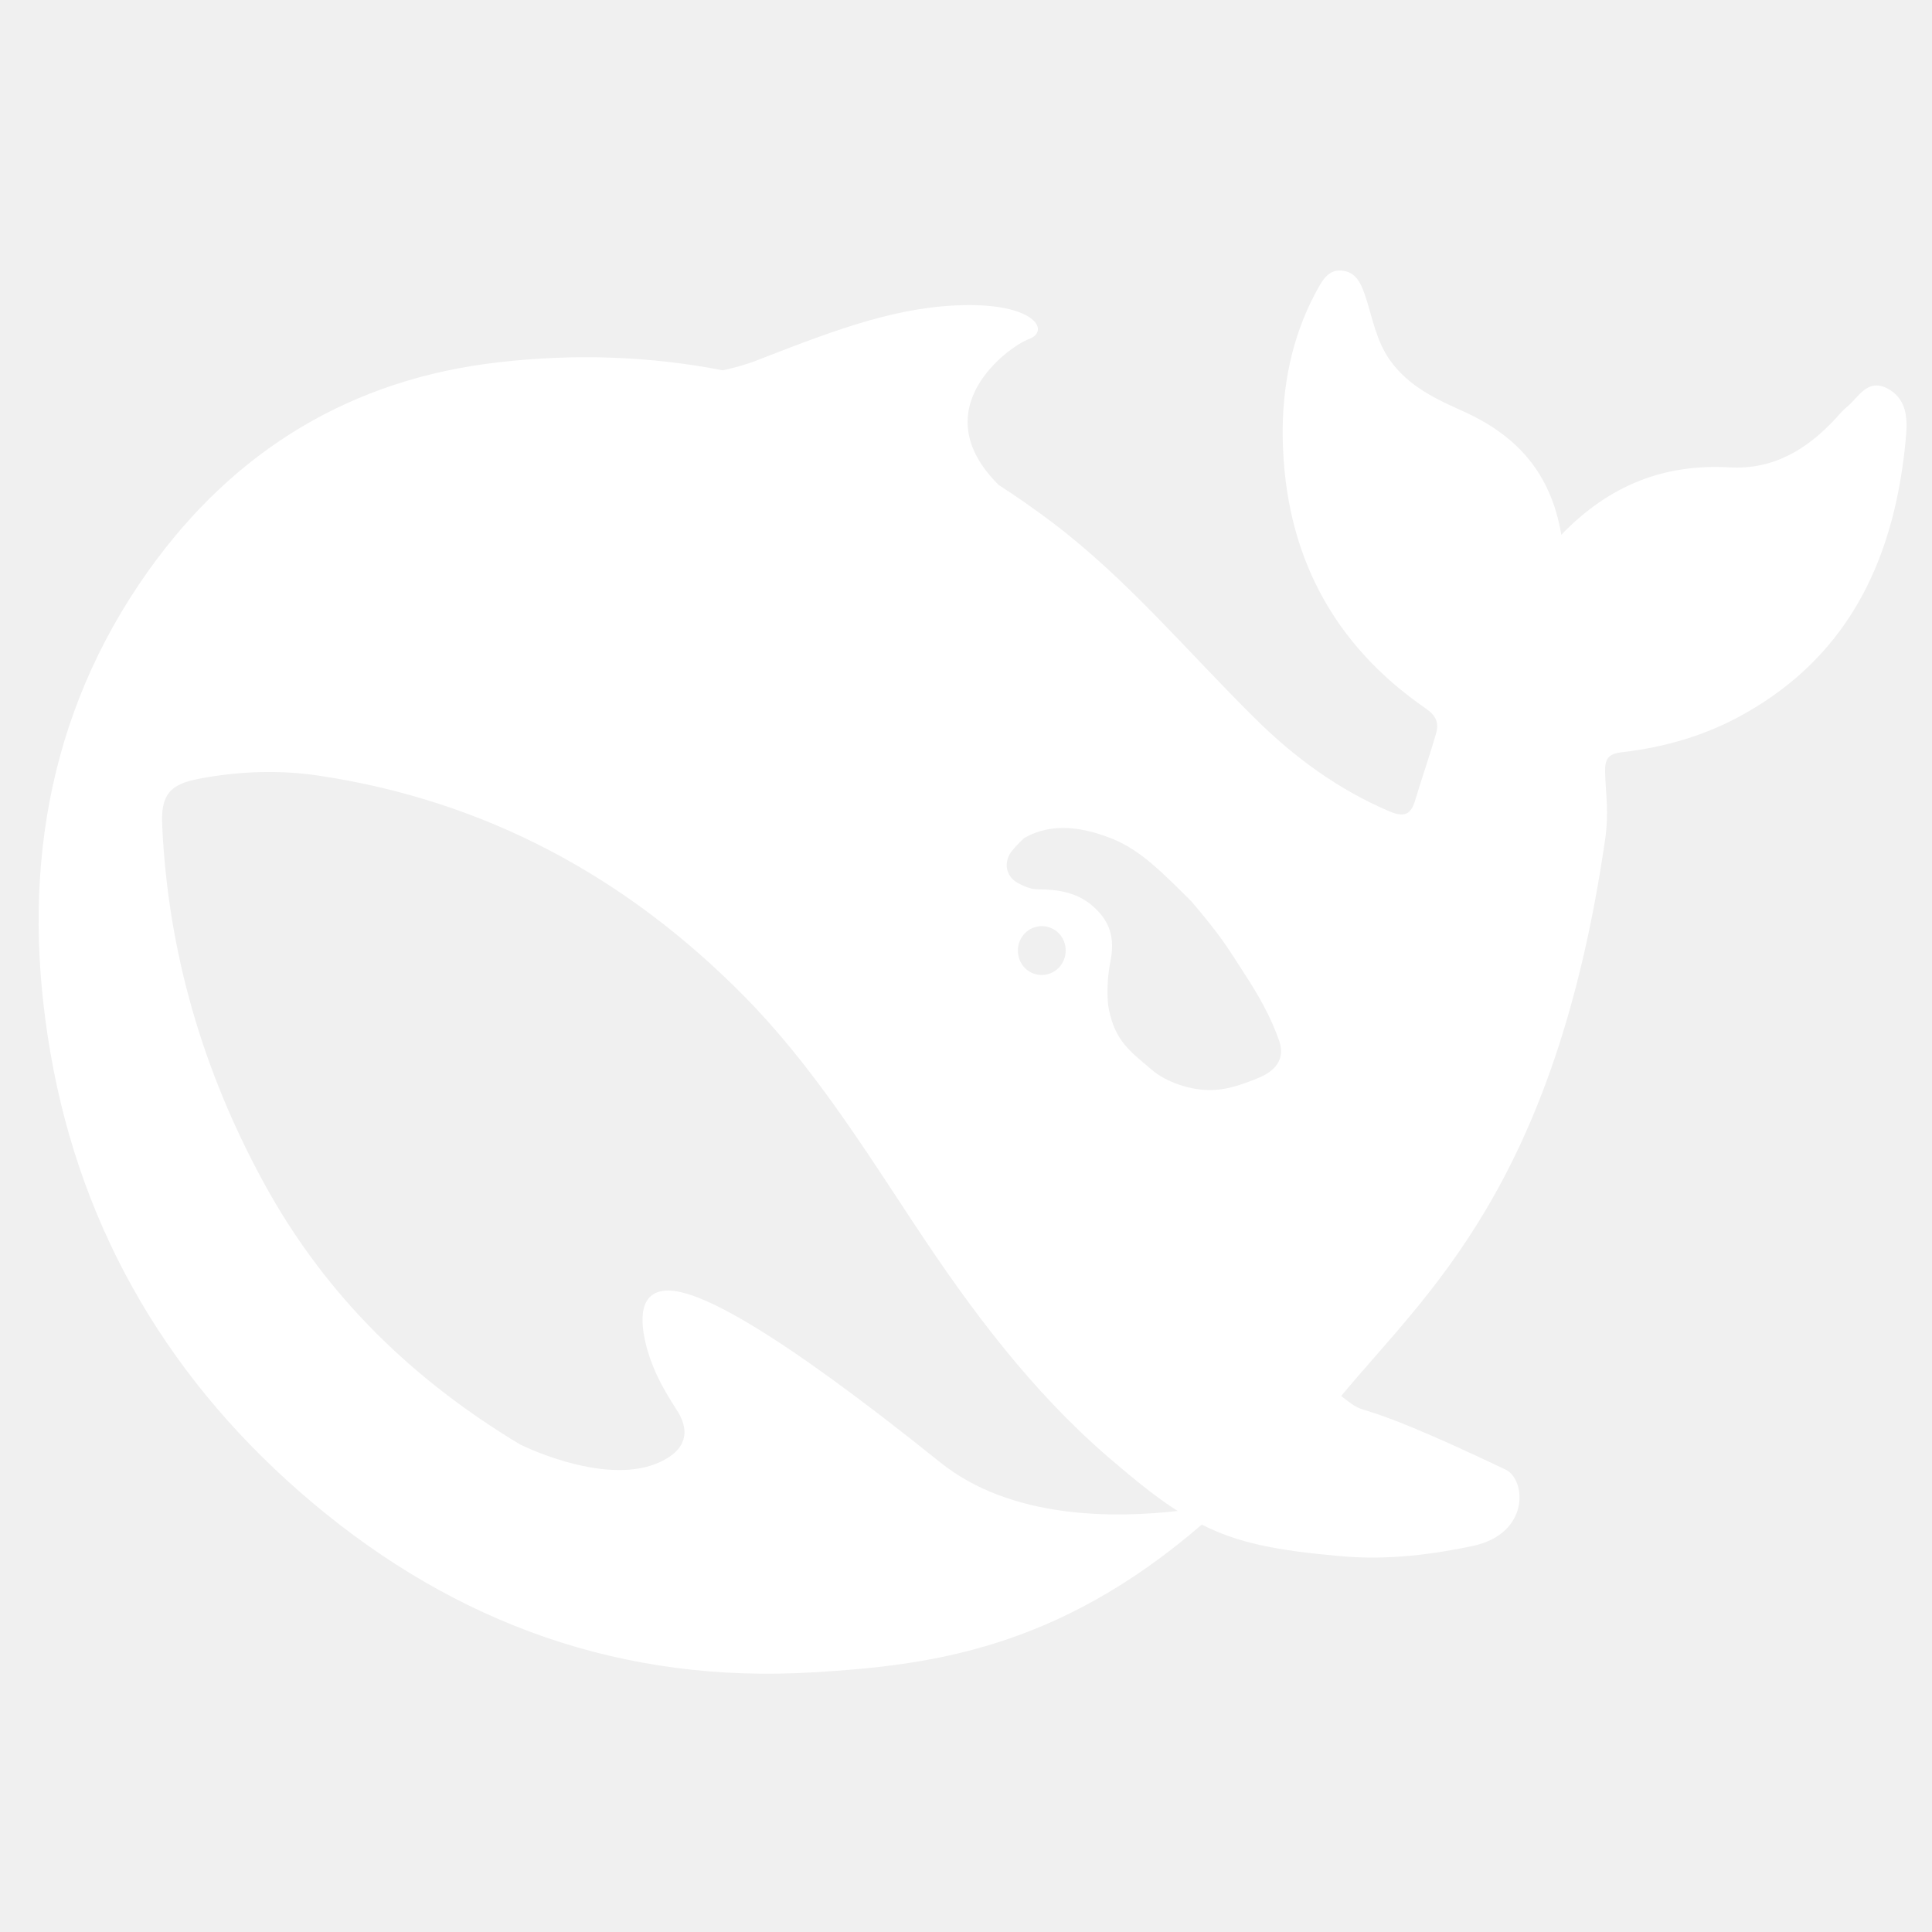
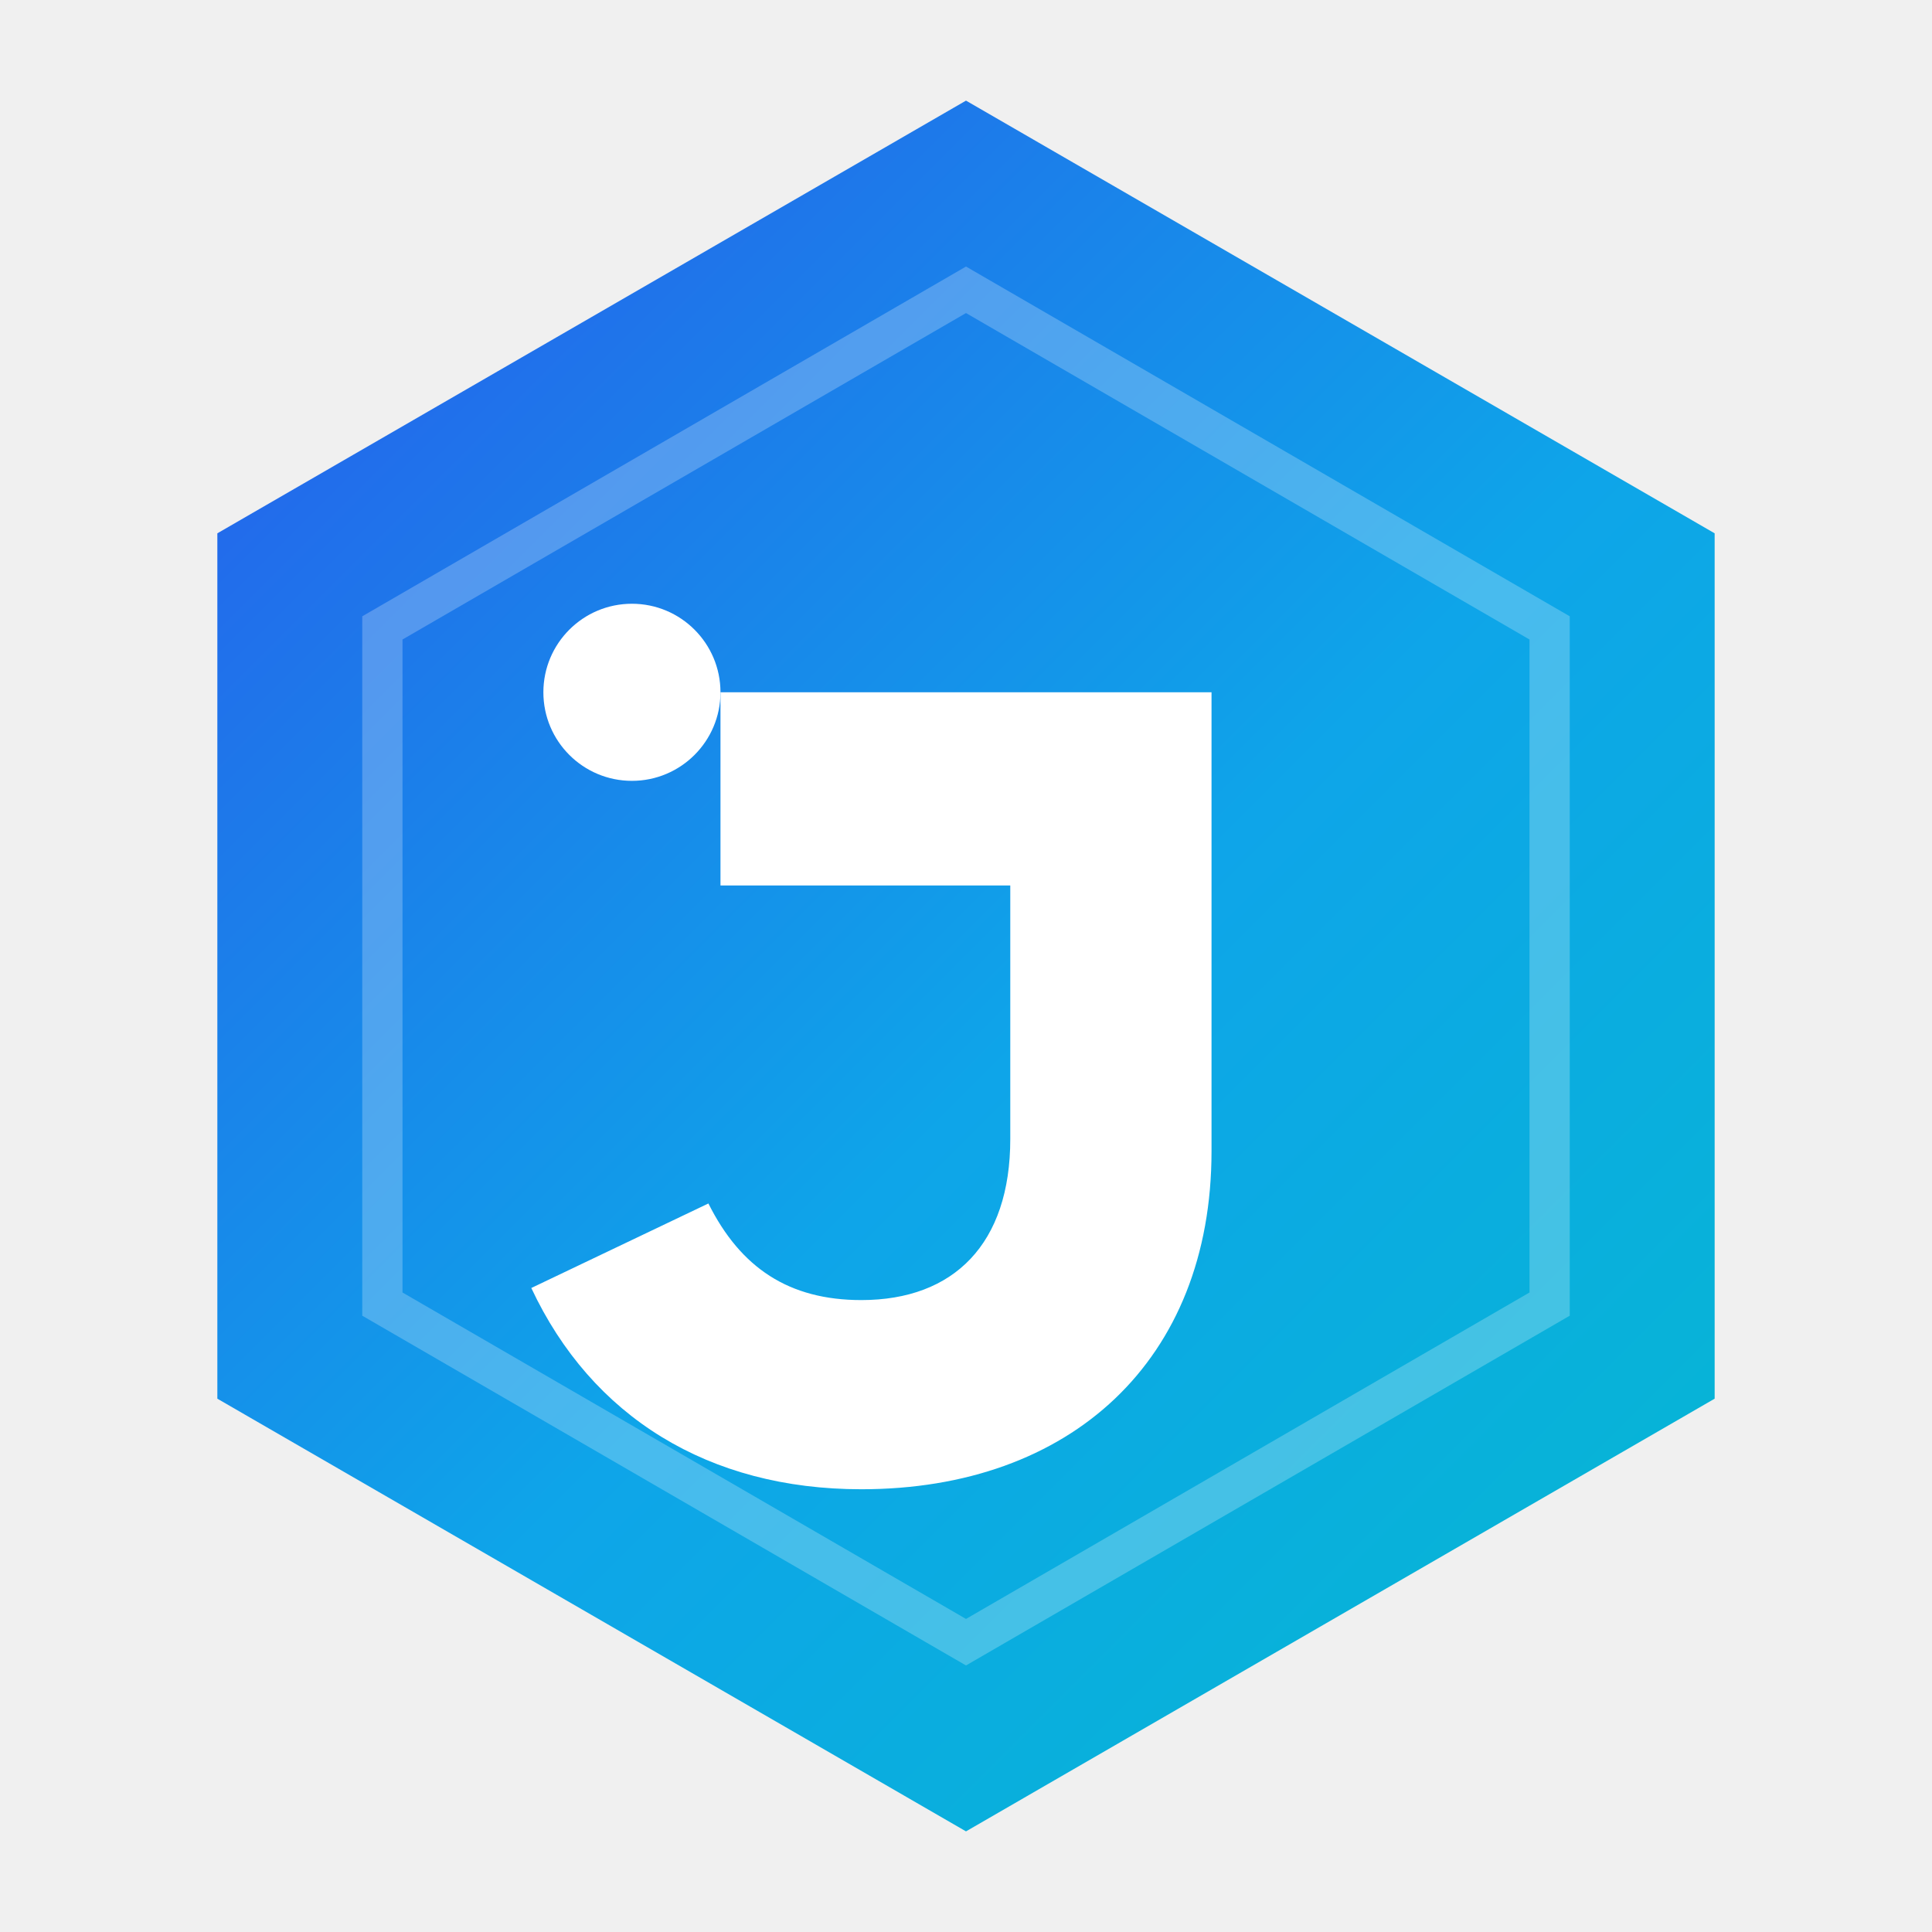
- <svg xmlns="http://www.w3.org/2000/svg" width="50" height="50" viewBox="0 0 50 50" fill="none">
-   <path id="path" d="M48.835 10.048C48.323 9.792 48.102 10.28 47.803 10.528C47.701 10.608 47.614 10.712 47.527 10.808C46.779 11.624 45.905 12.16 44.762 12.096C43.092 12 41.666 12.536 40.406 13.84C40.138 12.232 39.248 11.272 37.893 10.656C37.184 10.336 36.467 10.016 35.97 9.32C35.623 8.824 35.529 8.272 35.356 7.728C35.246 7.4 35.135 7.064 34.765 7.008C34.363 6.944 34.206 7.288 34.048 7.576C33.418 8.752 33.173 10.048 33.197 11.36C33.252 14.312 34.474 16.664 36.9 18.336C37.176 18.528 37.247 18.72 37.16 19C36.995 19.576 36.797 20.136 36.624 20.712C36.514 21.08 36.349 21.16 35.962 21C34.631 20.432 33.481 19.592 32.464 18.576C30.739 16.872 29.179 14.992 27.233 13.52C26.776 13.176 26.319 12.856 25.847 12.552C23.862 10.584 26.107 8.968 26.627 8.776C27.17 8.576 26.816 7.888 25.059 7.896C23.302 7.904 21.695 8.504 19.647 9.304C19.348 9.424 19.032 9.512 18.709 9.584C16.85 9.224 14.92 9.144 12.903 9.376C9.106 9.808 6.073 11.64 3.843 14.768C1.165 18.528 0.534 22.8 1.307 27.256C2.118 31.952 4.466 35.84 8.074 38.88C11.816 42.032 16.125 43.576 21.041 43.28C24.027 43.104 27.352 42.696 31.102 39.456C32.047 39.936 33.04 40.128 34.686 40.272C35.955 40.392 37.176 40.208 38.121 40.008C39.602 39.688 39.499 38.288 38.964 38.032C34.623 35.968 35.576 36.808 34.71 36.128C36.916 33.464 40.24 30.696 41.54 21.728C41.643 21.016 41.556 20.568 41.54 19.992C41.532 19.64 41.611 19.504 42.005 19.464C43.092 19.336 44.148 19.032 45.117 18.488C47.929 16.92 49.064 14.344 49.331 11.256C49.371 10.784 49.324 10.296 48.835 10.048ZM24.326 37.84C20.12 34.464 18.079 33.352 17.236 33.4C16.448 33.448 16.59 34.368 16.763 34.968C16.944 35.56 17.181 35.968 17.512 36.488C17.74 36.832 17.898 37.344 17.283 37.728C15.928 38.584 13.573 37.44 13.462 37.384C10.721 35.736 8.428 33.56 6.813 30.584C5.253 27.72 4.348 24.648 4.198 21.368C4.158 20.576 4.387 20.296 5.159 20.152C6.175 19.96 7.223 19.92 8.239 20.072C12.533 20.712 16.189 22.672 19.253 25.776C21.002 27.544 22.325 29.656 23.689 31.72C25.138 33.912 26.698 36 28.683 37.712C29.384 38.312 29.943 38.768 30.479 39.104C28.864 39.288 26.17 39.328 24.326 37.84ZM26.343 24.6C26.343 24.248 26.619 23.968 26.966 23.968C27.044 23.968 27.115 23.984 27.178 24.008C27.265 24.04 27.344 24.088 27.407 24.16C27.517 24.272 27.58 24.432 27.58 24.6C27.58 24.952 27.304 25.232 26.957 25.232C26.611 25.232 26.343 24.952 26.343 24.6ZM32.606 27.88C32.205 28.048 31.803 28.192 31.416 28.208C30.818 28.24 30.164 27.992 29.81 27.688C29.258 27.216 28.864 26.952 28.699 26.128C28.628 25.776 28.668 25.232 28.73 24.92C28.872 24.248 28.714 23.816 28.25 23.424C27.872 23.104 27.391 23.016 26.863 23.016C26.666 23.016 26.485 22.928 26.351 22.856C26.13 22.744 25.949 22.464 26.123 22.12C26.178 22.008 26.446 21.736 26.509 21.688C27.226 21.272 28.053 21.408 28.817 21.72C29.526 22.016 30.061 22.56 30.834 23.328C31.622 24.256 31.763 24.512 32.212 25.208C32.567 25.752 32.89 26.312 33.11 26.952C33.245 27.352 33.071 27.68 32.606 27.88Z" fill="#fff" fill-opacity="1" fill-rule="nonzero" />
+ <svg xmlns="http://www.w3.org/2000/svg" width="50" height="50" viewBox="0 0 48 48" fill="none" data-jdcloud-brand-mark="true">
+   <path d="M24 2.5 42.6 13.25v21.5L24 45.5 5.4 34.75v-21.5L24 2.5Z" fill="url(#jdcloud-favicon-gradient)" />
+   <path d="M24 7.2 38.5 15.6v16.8L24 40.8 9.5 32.4V15.6L24 7.2Z" stroke="#fff" stroke-opacity=".24" />
+   <circle cx="15.7" cy="17.2" r="2.2" fill="#fff" />
+   <path d="M17.9 17.2h12.2v11.4c0 5.2-3.5 8.4-8.7 8.4-3.8 0-6.7-1.8-8.2-5l4.4-2.1c.8 1.6 2 2.4 3.8 2.4 2.3 0 3.7-1.4 3.7-4V22h-7.2v-4.8Z" fill="#fff" />
+   <defs>
+     <linearGradient id="jdcloud-favicon-gradient" x1="7" y1="7" x2="41" y2="41" gradientUnits="userSpaceOnUse">
+       <stop stop-color="#2563eb" />
+       <stop offset=".55" stop-color="#0ea5e9" />
+       <stop offset="1" stop-color="#06b6d4" />
+     </linearGradient>
+   </defs>
</svg>
